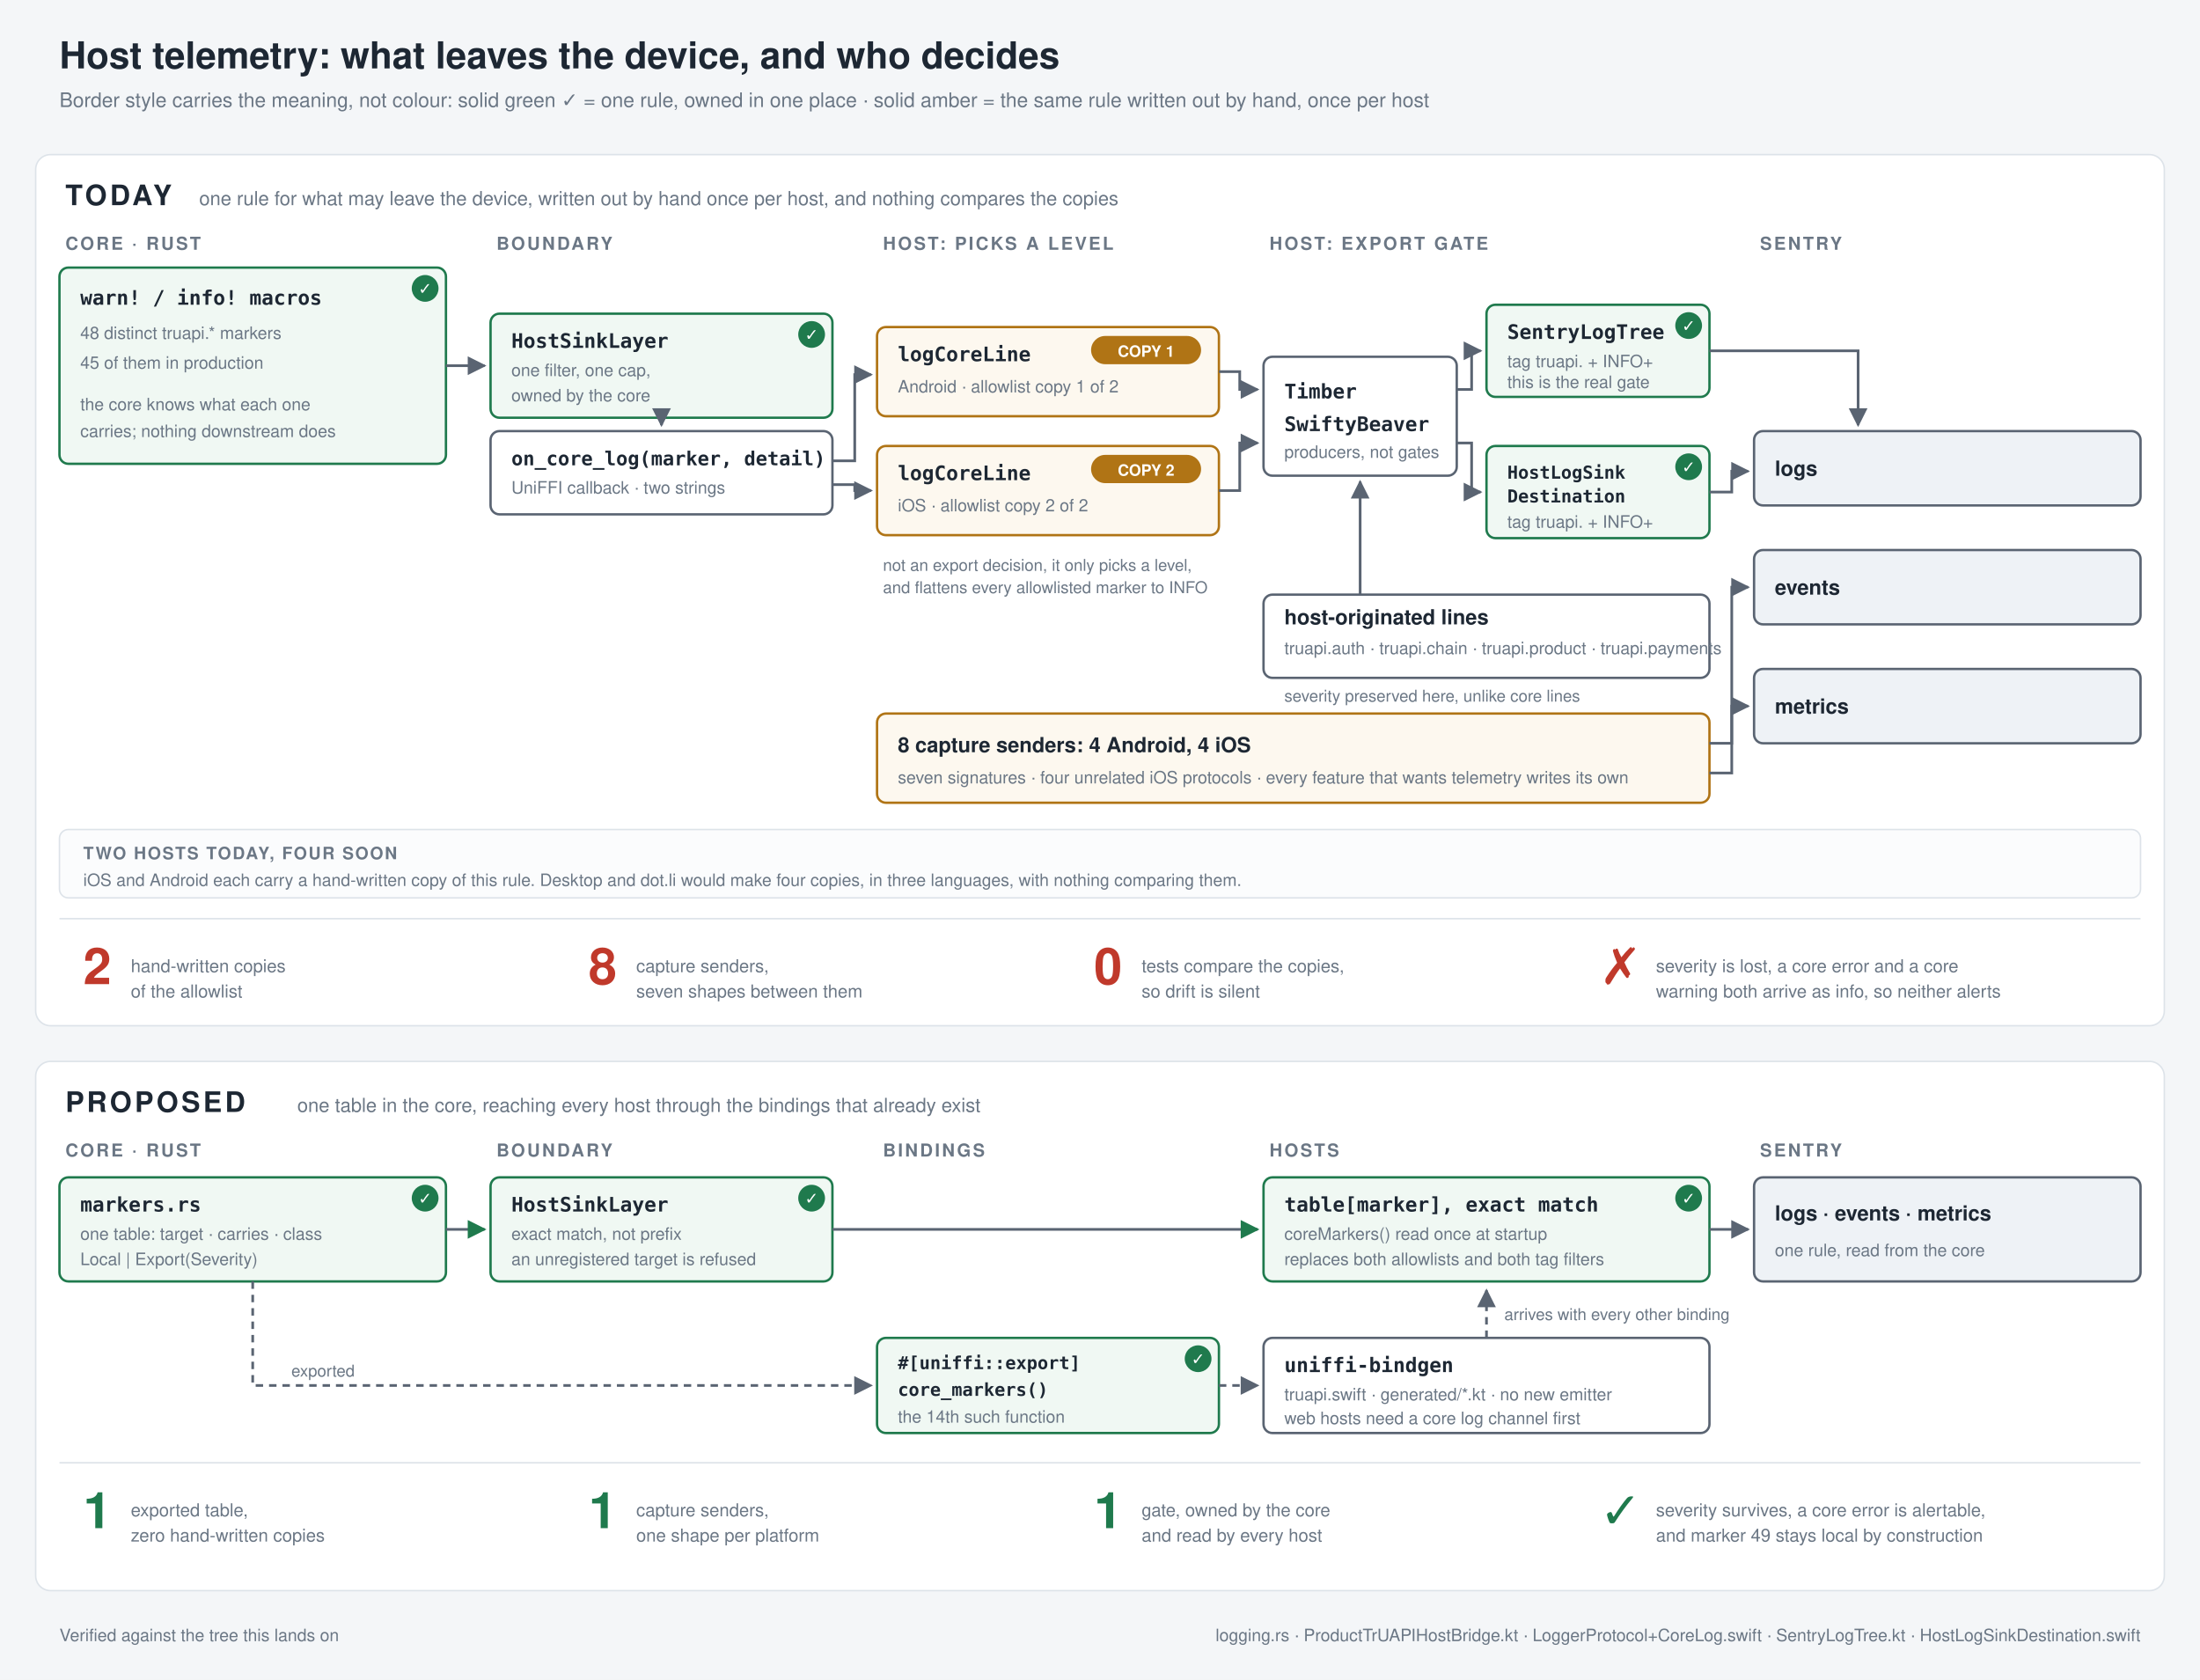
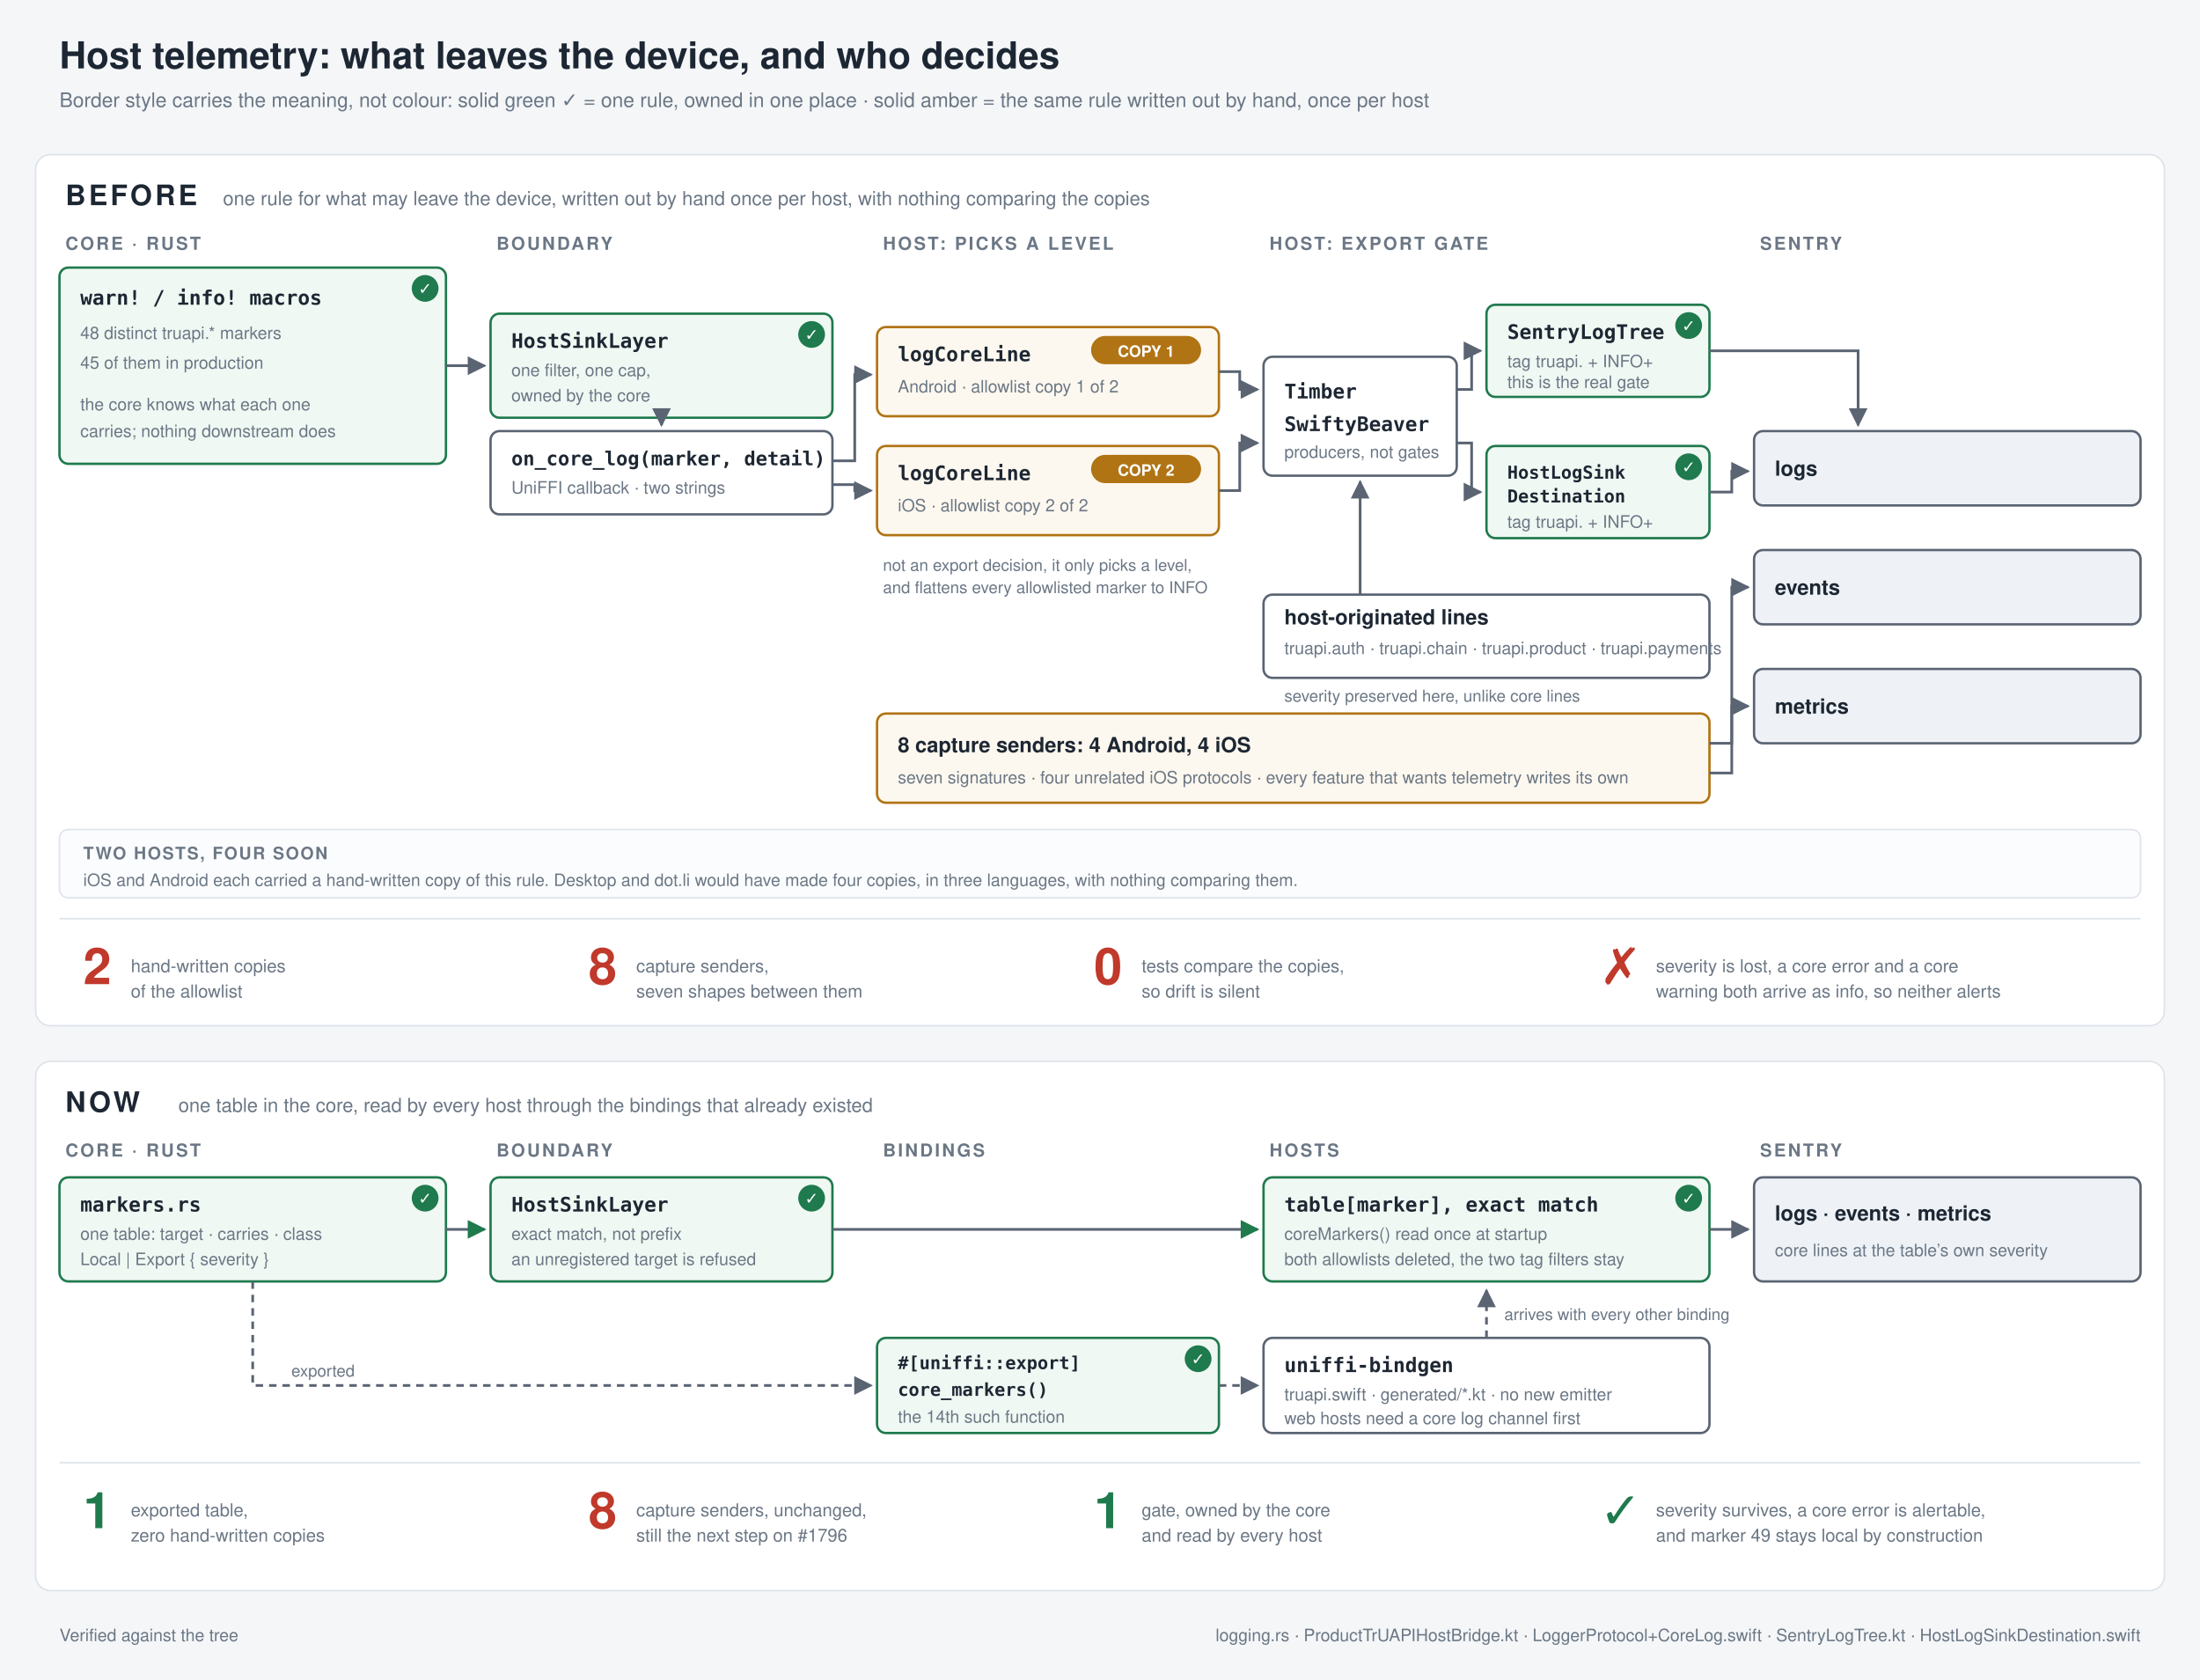
<svg xmlns="http://www.w3.org/2000/svg" viewBox="0 0 1480 1130" width="1480" height="1130" font-family="Helvetica Neue, Helvetica, Arial, sans-serif">
  <defs>
    <marker id="aGrey" viewBox="0 0 10 10" refX="9" refY="5" markerWidth="7" markerHeight="7" orient="auto-start-reverse">
      <path d="M0,0 L10,5 L0,10 z" fill="#5a6472" />
    </marker>
    <marker id="aRed" viewBox="0 0 10 10" refX="9" refY="5" markerWidth="7" markerHeight="7" orient="auto-start-reverse">
      <path d="M0,0 L10,5 L0,10 z" fill="#c0392b" />
    </marker>
    <marker id="aGreen" viewBox="0 0 10 10" refX="9" refY="5" markerWidth="7" markerHeight="7" orient="auto-start-reverse">
      <path d="M0,0 L10,5 L0,10 z" fill="#1f7a4d" />
    </marker>
    <style>
      .t     { fill:#1d2733; font-size:14px; }
      .tb    { fill:#1d2733; font-size:14px; font-weight:600; }
      .mono  { font-family:"SF Mono", Menlo, Consolas, monospace; fill:#1d2733; font-size:13px; }
      .monob { font-family:"SF Mono", Menlo, Consolas, monospace; fill:#1d2733; font-size:13.5px; font-weight:600; }
      .sub   { fill:#6b7785; font-size:11.5px; }
      .lane  { fill:#6b7785; font-size:12px; font-weight:700; letter-spacing:1.4px; }
      .ptitle{ fill:#1d2733; font-size:19px; font-weight:700; letter-spacing:2px; }
      .numl  { fill:#6b7785; font-size:12px; }
      .numg  { fill:#1f7a4d; font-size:34px; font-weight:700; }
      .numr  { fill:#c0392b; font-size:34px; font-weight:700; }
      .flow  { fill:none; stroke:#5a6472; stroke-width:1.8; }
      .build { fill:none; stroke:#5a6472; stroke-width:1.8; stroke-dasharray:5 4; }
      .elab  { fill:#6b7785; font-size:11px; }
    </style>
  </defs>
  <rect width="1480" height="1130" fill="#f4f6f8" />
  <text x="40" y="46" class="t" style="font-size:25px;font-weight:700">Host telemetry: what leaves the device, and who decides</text>
  <text x="40" y="72" class="sub" style="font-size:13.5px">Border style carries the meaning, not colour: solid green ✓ = one rule, owned in one place · solid amber = the same rule written out by hand, once per host</text>
  <rect x="24" y="104" width="1432" height="586" rx="10" fill="#ffffff" stroke="#dde3e9" />
-   <text x="44" y="138" class="ptitle">TODAY</text>
-   <text x="134" y="138" class="sub" style="font-size:13px">one rule for what may leave the device, written out by hand once per host, and nothing compares the copies</text>
+   <text x="44" y="138" class="ptitle">BEFORE</text>
+   <text x="150" y="138" class="sub" style="font-size:13px">one rule for what may leave the device, written out by hand once per host, with nothing comparing the copies</text>
  <text x="44" y="168" class="lane">CORE · RUST</text>
  <text x="334" y="168" class="lane">BOUNDARY</text>
  <text x="594" y="168" class="lane">HOST: PICKS A LEVEL</text>
  <text x="854" y="168" class="lane">HOST: EXPORT GATE</text>
  <text x="1184" y="168" class="lane">SENTRY</text>
  <rect x="40" y="180" width="260" height="132" rx="6" fill="#f0f8f3" stroke="#1f7a4d" stroke-width="1.6" />
  <circle cx="286" cy="194" r="9" fill="#1f7a4d" />
  <text x="286" y="198" text-anchor="middle" fill="#fff" font-size="11" font-weight="700">✓</text>
  <text x="54" y="205" class="monob">warn! / info! macros</text>
  <text x="54" y="228" class="sub">48 distinct truapi.* markers</text>
  <text x="54" y="248" class="sub">45 of them in production</text>
  <text x="54" y="276" class="sub">the core knows what each one</text>
  <text x="54" y="294" class="sub">carries; nothing downstream does</text>
  <rect x="330" y="211" width="230" height="70" rx="6" fill="#f0f8f3" stroke="#1f7a4d" stroke-width="1.6" />
  <circle cx="546" cy="225" r="9" fill="#1f7a4d" />
  <text x="546" y="229" text-anchor="middle" fill="#fff" font-size="11" font-weight="700">✓</text>
  <text x="344" y="234" class="monob">HostSinkLayer</text>
  <text x="344" y="253" class="sub">one filter, one cap,</text>
  <text x="344" y="270" class="sub">owned by the core</text>
  <rect x="330" y="290" width="230" height="56" rx="6" fill="#ffffff" stroke="#5a6472" stroke-width="1.6" />
  <text x="344" y="313" class="mono" style="font-weight:600">on_core_log(marker, detail)</text>
  <text x="344" y="332" class="sub">UniFFI callback · two strings</text>
  <rect x="590" y="220" width="230" height="60" rx="6" fill="#fdf8ef" stroke="#b07415" stroke-width="1.6" />
  <text x="604" y="243" class="monob">logCoreLine</text>
  <text x="604" y="264" class="sub">Android · allowlist copy 1 of 2</text>
  <rect x="734" y="226" width="74" height="19" rx="9.5" fill="#b07415" />
  <text x="771" y="240" text-anchor="middle" fill="#fff" font-size="10.5" font-weight="700">COPY 1</text>
  <rect x="590" y="300" width="230" height="60" rx="6" fill="#fdf8ef" stroke="#b07415" stroke-width="1.6" />
  <text x="604" y="323" class="monob">logCoreLine</text>
  <text x="604" y="344" class="sub">iOS · allowlist copy 2 of 2</text>
  <rect x="734" y="306" width="74" height="19" rx="9.5" fill="#b07415" />
  <text x="771" y="320" text-anchor="middle" fill="#fff" font-size="10.5" font-weight="700">COPY 2</text>
  <text x="594" y="384" class="elab">not an export decision, it only picks a level,</text>
  <text x="594" y="399" class="elab">and flattens every allowlisted marker to INFO</text>
  <rect x="850" y="240" width="130" height="80" rx="6" fill="#ffffff" stroke="#5a6472" stroke-width="1.6" />
  <text x="864" y="268" class="monob">Timber</text>
  <text x="864" y="290" class="monob">SwiftyBeaver</text>
  <text x="864" y="308" class="sub">producers, not gates</text>
  <rect x="1000" y="205" width="150" height="62" rx="6" fill="#f0f8f3" stroke="#1f7a4d" stroke-width="1.6" />
  <circle cx="1136" cy="219" r="9" fill="#1f7a4d" />
  <text x="1136" y="223" text-anchor="middle" fill="#fff" font-size="11" font-weight="700">✓</text>
  <text x="1014" y="228" class="monob">SentryLogTree</text>
  <text x="1014" y="247" class="sub">tag truapi. + INFO+</text>
  <text x="1014" y="261" class="sub">this is the real gate</text>
  <rect x="1000" y="300" width="150" height="62" rx="6" fill="#f0f8f3" stroke="#1f7a4d" stroke-width="1.6" />
  <circle cx="1136" cy="314" r="9" fill="#1f7a4d" />
  <text x="1136" y="318" text-anchor="middle" fill="#fff" font-size="11" font-weight="700">✓</text>
  <text x="1014" y="322" class="mono" style="font-size:12px;font-weight:600">HostLogSink</text>
  <text x="1014" y="338" class="mono" style="font-size:12px;font-weight:600">Destination</text>
  <text x="1014" y="355" class="sub">tag truapi. + INFO+</text>
  <rect x="850" y="400" width="300" height="56" rx="6" fill="#ffffff" stroke="#5a6472" stroke-width="1.6" />
  <text x="864" y="420" class="tb">host-originated lines</text>
  <text x="864" y="440" class="sub">truapi.auth · truapi.chain · truapi.product · truapi.payments</text>
  <text x="864" y="472" class="elab">severity preserved here, unlike core lines</text>
  <rect x="590" y="480" width="560" height="60" rx="6" fill="#fdf8ef" stroke="#b07415" stroke-width="1.6" />
  <text x="604" y="506" class="tb">8 capture senders: 4 Android, 4 iOS</text>
  <text x="604" y="527" class="sub">seven signatures · four unrelated iOS protocols · every feature that wants telemetry writes its own</text>
  <rect x="1180" y="290" width="260" height="50" rx="6" fill="#eef2f6" stroke="#5a6472" stroke-width="1.6" />
  <text x="1194" y="320" class="tb">logs</text>
  <rect x="1180" y="370" width="260" height="50" rx="6" fill="#eef2f6" stroke="#5a6472" stroke-width="1.6" />
  <text x="1194" y="400" class="tb">events</text>
  <rect x="1180" y="450" width="260" height="50" rx="6" fill="#eef2f6" stroke="#5a6472" stroke-width="1.6" />
  <text x="1194" y="480" class="tb">metrics</text>
  <path class="flow" d="M300,246 H326" marker-end="url(#aGrey)" />
  <path class="flow" d="M445,281 V286" marker-end="url(#aGrey)" />
  <path class="flow" d="M560,310 H575 V252 H586" marker-end="url(#aGrey)" />
  <path class="flow" d="M560,326 H575 V330 H586" marker-end="url(#aGrey)" />
  <path class="flow" d="M820,250 H834 V262 H846" marker-end="url(#aGrey)" />
  <path class="flow" d="M820,330 H834 V298 H846" marker-end="url(#aGrey)" />
  <path class="flow" d="M980,262 H990 V236 H996" marker-end="url(#aGrey)" />
  <path class="flow" d="M980,298 H990 V331 H996" marker-end="url(#aGrey)" />
  <path class="flow" d="M915,400 V324" marker-end="url(#aGrey)" />
  <path class="flow" d="M1150,236 H1250 V286" marker-end="url(#aGrey)" />
  <path class="flow" d="M1150,331 H1165 V317 H1176" marker-end="url(#aGrey)" />
  <path class="flow" d="M1150,500 H1165 V395 H1176" marker-end="url(#aGrey)" />
  <path class="flow" d="M1150,520 H1165 V475 H1176" marker-end="url(#aGrey)" />
  <rect x="40" y="558" width="1400" height="46" rx="6" fill="#fbfcfd" stroke="#dde3e9" />
-   <text x="56" y="578" class="sub" style="font-weight:700;letter-spacing:1px">TWO HOSTS TODAY, FOUR SOON</text>
-   <text x="56" y="596" class="sub">iOS and Android each carry a hand-written copy of this rule. Desktop and dot.li would make four copies, in three languages, with nothing comparing them.</text>
+   <text x="56" y="578" class="sub" style="font-weight:700;letter-spacing:1px">TWO HOSTS, FOUR SOON</text>
+   <text x="56" y="596" class="sub">iOS and Android each carried a hand-written copy of this rule. Desktop and dot.li would have made four copies, in three languages, with nothing comparing them.</text>
  <line x1="40" y1="618" x2="1440" y2="618" stroke="#dde3e9" />
  <text x="56" y="662" class="numr">2</text>
  <text x="88" y="654" class="numl">hand-written copies</text>
  <text x="88" y="671" class="numl">of the allowlist</text>
  <text x="396" y="662" class="numr">8</text>
  <text x="428" y="654" class="numl">capture senders,</text>
  <text x="428" y="671" class="numl">seven shapes between them</text>
  <text x="736" y="662" class="numr">0</text>
  <text x="768" y="654" class="numl">tests compare the copies,</text>
  <text x="768" y="671" class="numl">so drift is silent</text>
  <text x="1076" y="662" class="numr">✗</text>
  <text x="1114" y="654" class="numl">severity is lost, a core error and a core</text>
  <text x="1114" y="671" class="numl">warning both arrive as info, so neither alerts</text>
  <rect x="24" y="714" width="1432" height="356" rx="10" fill="#ffffff" stroke="#dde3e9" />
-   <text x="44" y="748" class="ptitle">PROPOSED</text>
-   <text x="200" y="748" class="sub" style="font-size:13px">one table in the core, reaching every host through the bindings that already exist</text>
+   <text x="44" y="748" class="ptitle">NOW</text>
+   <text x="120" y="748" class="sub" style="font-size:13px">one table in the core, read by every host through the bindings that already existed</text>
  <text x="44" y="778" class="lane">CORE · RUST</text>
  <text x="334" y="778" class="lane">BOUNDARY</text>
  <text x="594" y="778" class="lane">BINDINGS</text>
  <text x="854" y="778" class="lane">HOSTS</text>
  <text x="1184" y="778" class="lane">SENTRY</text>
  <rect x="40" y="792" width="260" height="70" rx="6" fill="#f0f8f3" stroke="#1f7a4d" stroke-width="1.6" />
  <circle cx="286" cy="806" r="9" fill="#1f7a4d" />
  <text x="286" y="810" text-anchor="middle" fill="#fff" font-size="11" font-weight="700">✓</text>
  <text x="54" y="815" class="monob">markers.rs</text>
  <text x="54" y="834" class="sub">one table: target · carries · class</text>
-   <text x="54" y="851" class="sub">Local | Export(Severity)</text>
+   <text x="54" y="851" class="sub">Local | Export { severity }</text>
  <rect x="330" y="792" width="230" height="70" rx="6" fill="#f0f8f3" stroke="#1f7a4d" stroke-width="1.6" />
  <circle cx="546" cy="806" r="9" fill="#1f7a4d" />
  <text x="546" y="810" text-anchor="middle" fill="#fff" font-size="11" font-weight="700">✓</text>
  <text x="344" y="815" class="monob">HostSinkLayer</text>
  <text x="344" y="834" class="sub">exact match, not prefix</text>
  <text x="344" y="851" class="sub">an unregistered target is refused</text>
  <rect x="850" y="792" width="300" height="70" rx="6" fill="#f0f8f3" stroke="#1f7a4d" stroke-width="1.6" />
  <circle cx="1136" cy="806" r="9" fill="#1f7a4d" />
  <text x="1136" y="810" text-anchor="middle" fill="#fff" font-size="11" font-weight="700">✓</text>
  <text x="864" y="815" class="monob">table[marker], exact match</text>
  <text x="864" y="834" class="sub">coreMarkers() read once at startup</text>
-   <text x="864" y="851" class="sub">replaces both allowlists and both tag filters</text>
+   <text x="864" y="851" class="sub">both allowlists deleted, the two tag filters stay</text>
  <text x="1012" y="888" class="elab">arrives with every other binding</text>
  <rect x="1180" y="792" width="260" height="70" rx="6" fill="#eef2f6" stroke="#5a6472" stroke-width="1.6" />
  <text x="1194" y="821" class="tb">logs · events · metrics</text>
-   <text x="1194" y="845" class="sub">one rule, read from the core</text>
+   <text x="1194" y="845" class="sub">core lines at the table’s own severity</text>
  <rect x="590" y="900" width="230" height="64" rx="6" fill="#f0f8f3" stroke="#1f7a4d" stroke-width="1.6" />
  <circle cx="806" cy="914" r="9" fill="#1f7a4d" />
  <text x="806" y="918" text-anchor="middle" fill="#fff" font-size="11" font-weight="700">✓</text>
  <text x="604" y="921" class="mono" style="font-size:12px;font-weight:600">#[uniffi::export]</text>
  <text x="604" y="939" class="mono" style="font-size:12px;font-weight:600">core_markers()</text>
  <text x="604" y="957" class="sub">the 14th such function</text>
  <rect x="850" y="900" width="300" height="64" rx="6" fill="#ffffff" stroke="#5a6472" stroke-width="1.6" />
  <text x="864" y="923" class="monob">uniffi-bindgen</text>
  <text x="864" y="942" class="sub">truapi.swift · generated/*.kt · no new emitter</text>
  <text x="864" y="958" class="sub">web hosts need a core log channel first</text>
  <path class="flow" d="M300,827 H326" stroke="#1f7a4d" marker-end="url(#aGreen)" />
  <path class="flow" d="M560,827 H846" stroke="#1f7a4d" marker-end="url(#aGreen)" />
  <path class="flow" d="M1150,827 H1176" marker-end="url(#aGrey)" />
  <path class="build" d="M170,862 V932 H586" marker-end="url(#aGrey)" />
  <text x="196" y="926" class="elab">exported</text>
  <path class="build" d="M820,932 H846" marker-end="url(#aGrey)" />
  <path class="build" d="M1000,900 V868" marker-end="url(#aGrey)" />
  <line x1="40" y1="984" x2="1440" y2="984" stroke="#dde3e9" />
  <text x="56" y="1028" class="numg">1</text>
  <text x="88" y="1020" class="numl">exported table,</text>
  <text x="88" y="1037" class="numl">zero hand-written copies</text>
-   <text x="396" y="1028" class="numg">1</text>
-   <text x="428" y="1020" class="numl">capture senders,</text>
-   <text x="428" y="1037" class="numl">one shape per platform</text>
+   <text x="396" y="1028" class="numr">8</text>
+   <text x="428" y="1020" class="numl">capture senders, unchanged,</text>
+   <text x="428" y="1037" class="numl">still the next step on #1796</text>
  <text x="736" y="1028" class="numg">1</text>
  <text x="768" y="1020" class="numl">gate, owned by the core</text>
  <text x="768" y="1037" class="numl">and read by every host</text>
  <text x="1076" y="1028" class="numg">✓</text>
  <text x="1114" y="1020" class="numl">severity survives, a core error is alertable,</text>
  <text x="1114" y="1037" class="numl">and marker 49 stays local by construction</text>
-   <text x="40" y="1104" class="sub">Verified against the tree this lands on</text>
+   <text x="40" y="1104" class="sub">Verified against the tree</text>
  <text x="1440" y="1104" text-anchor="end" class="sub">logging.rs · ProductTrUAPIHostBridge.kt · LoggerProtocol+CoreLog.swift · SentryLogTree.kt · HostLogSinkDestination.swift</text>
</svg>
